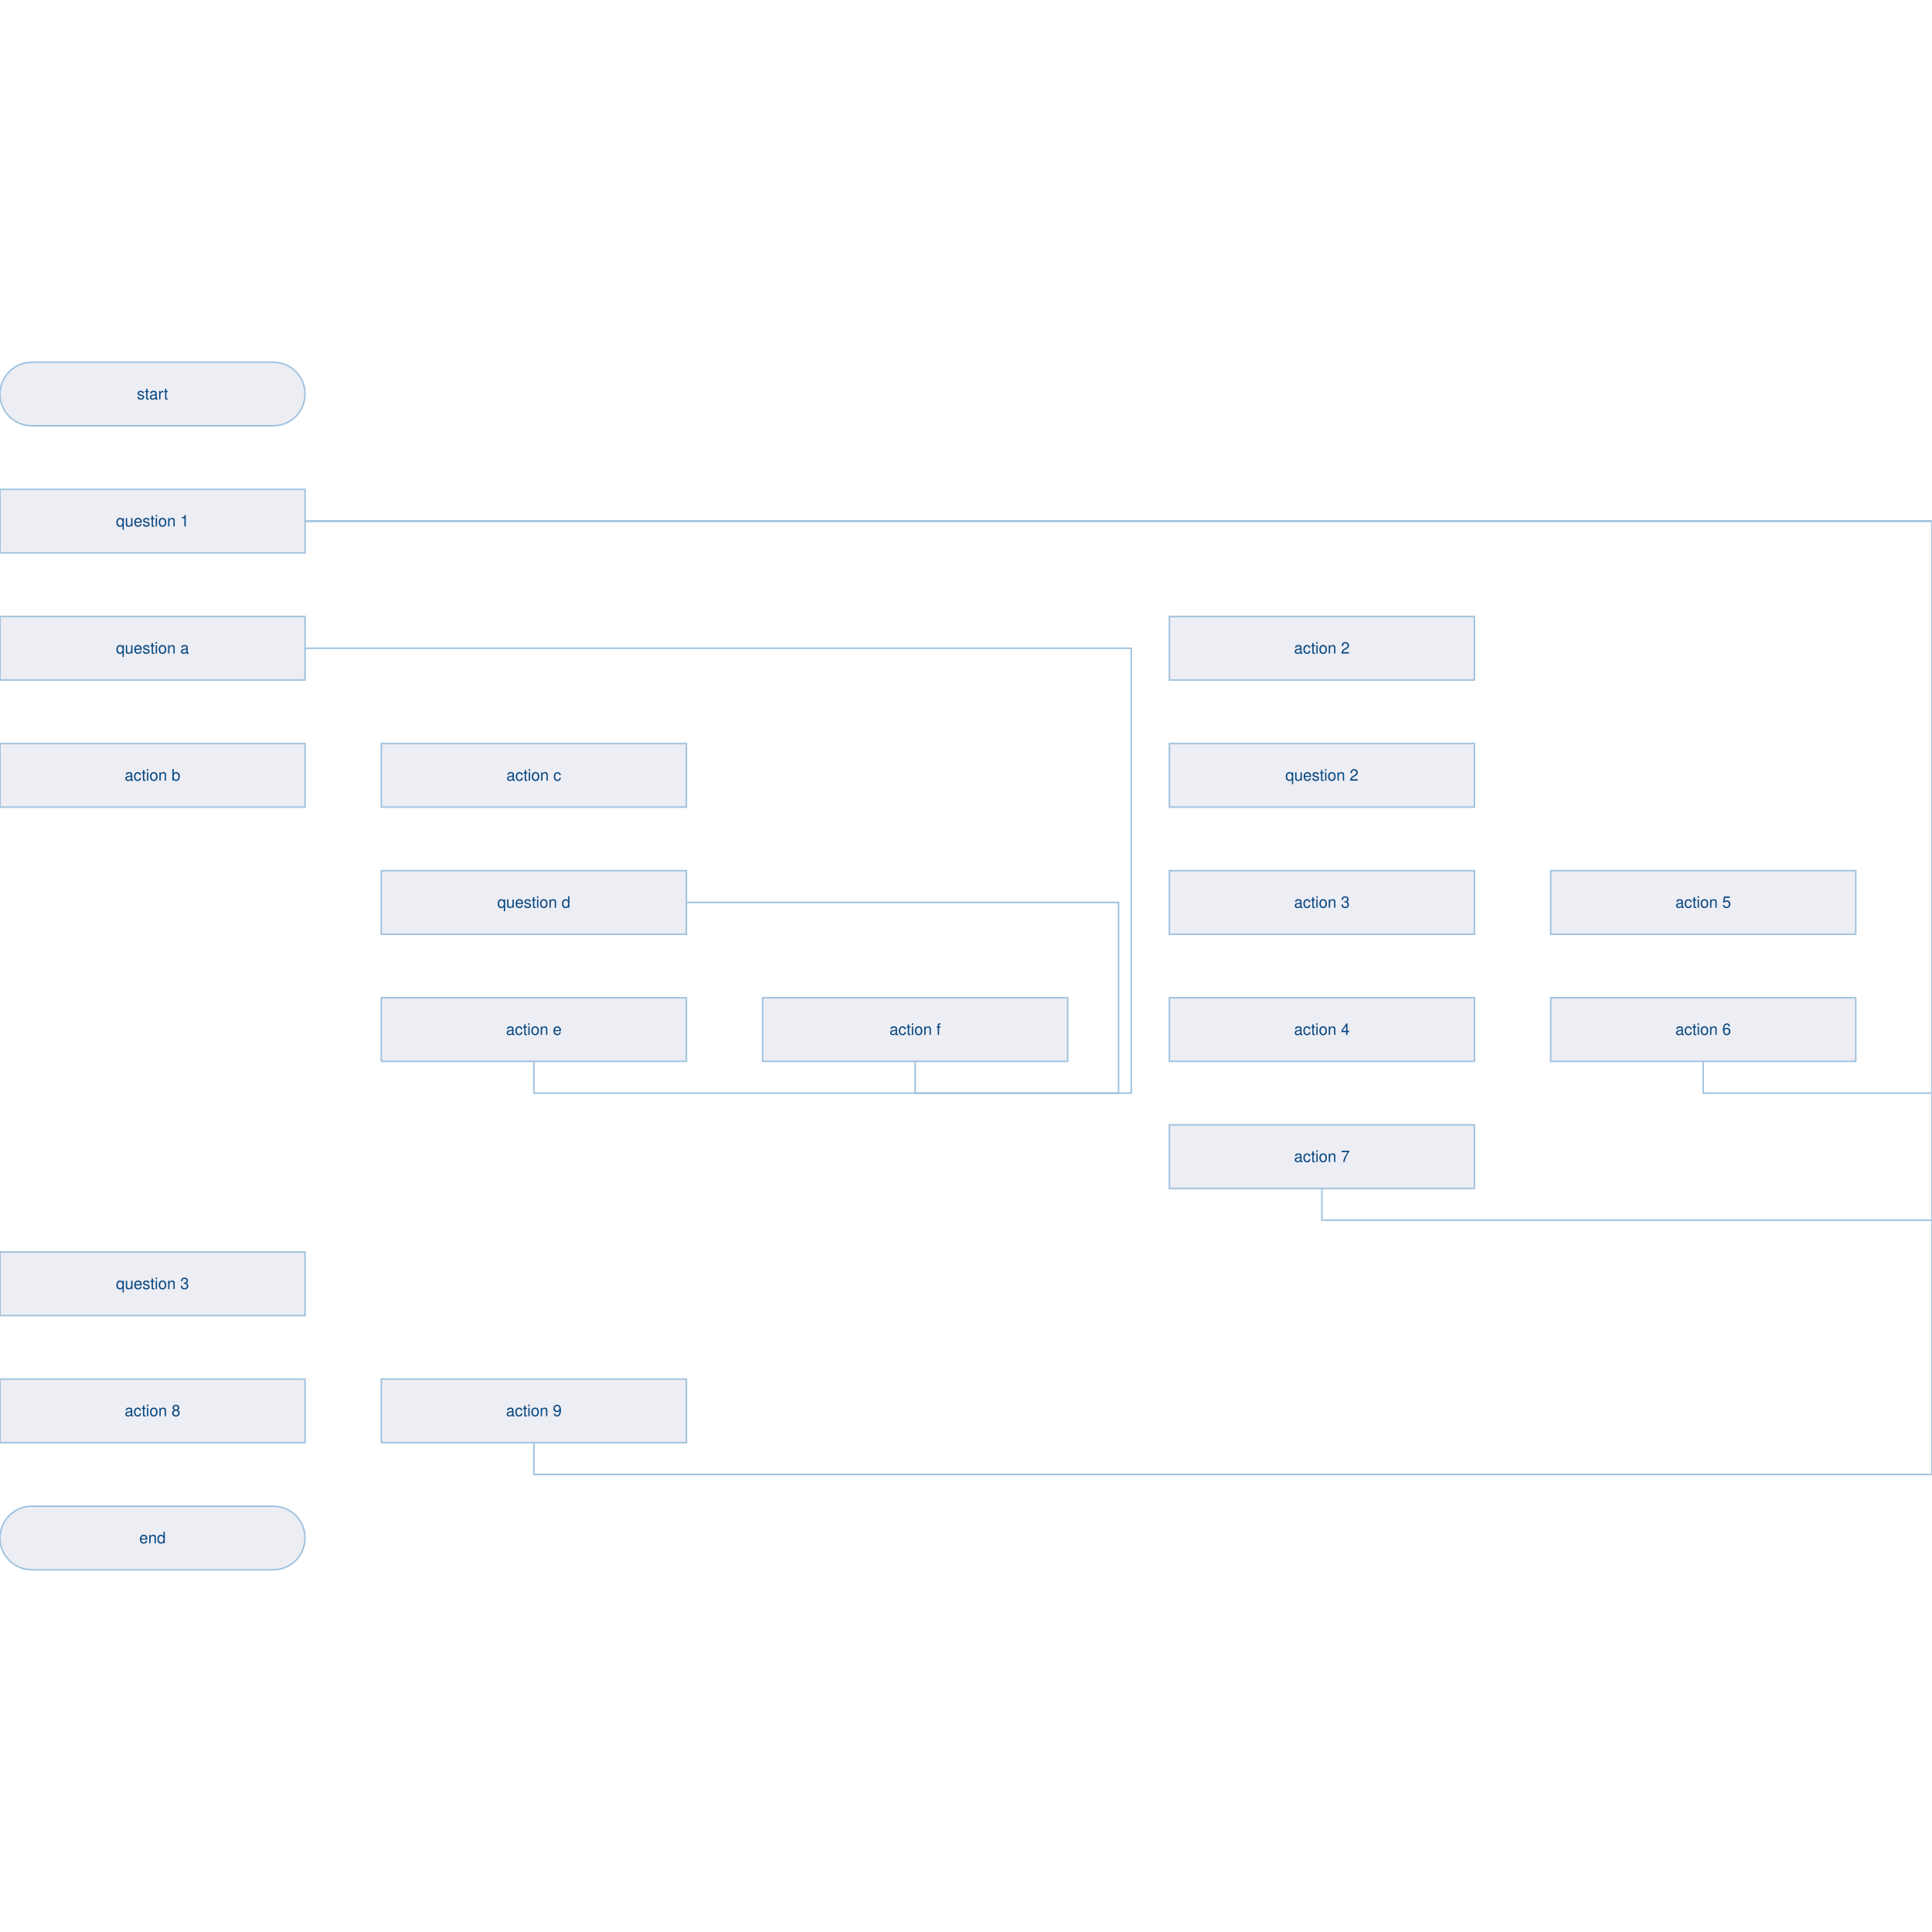
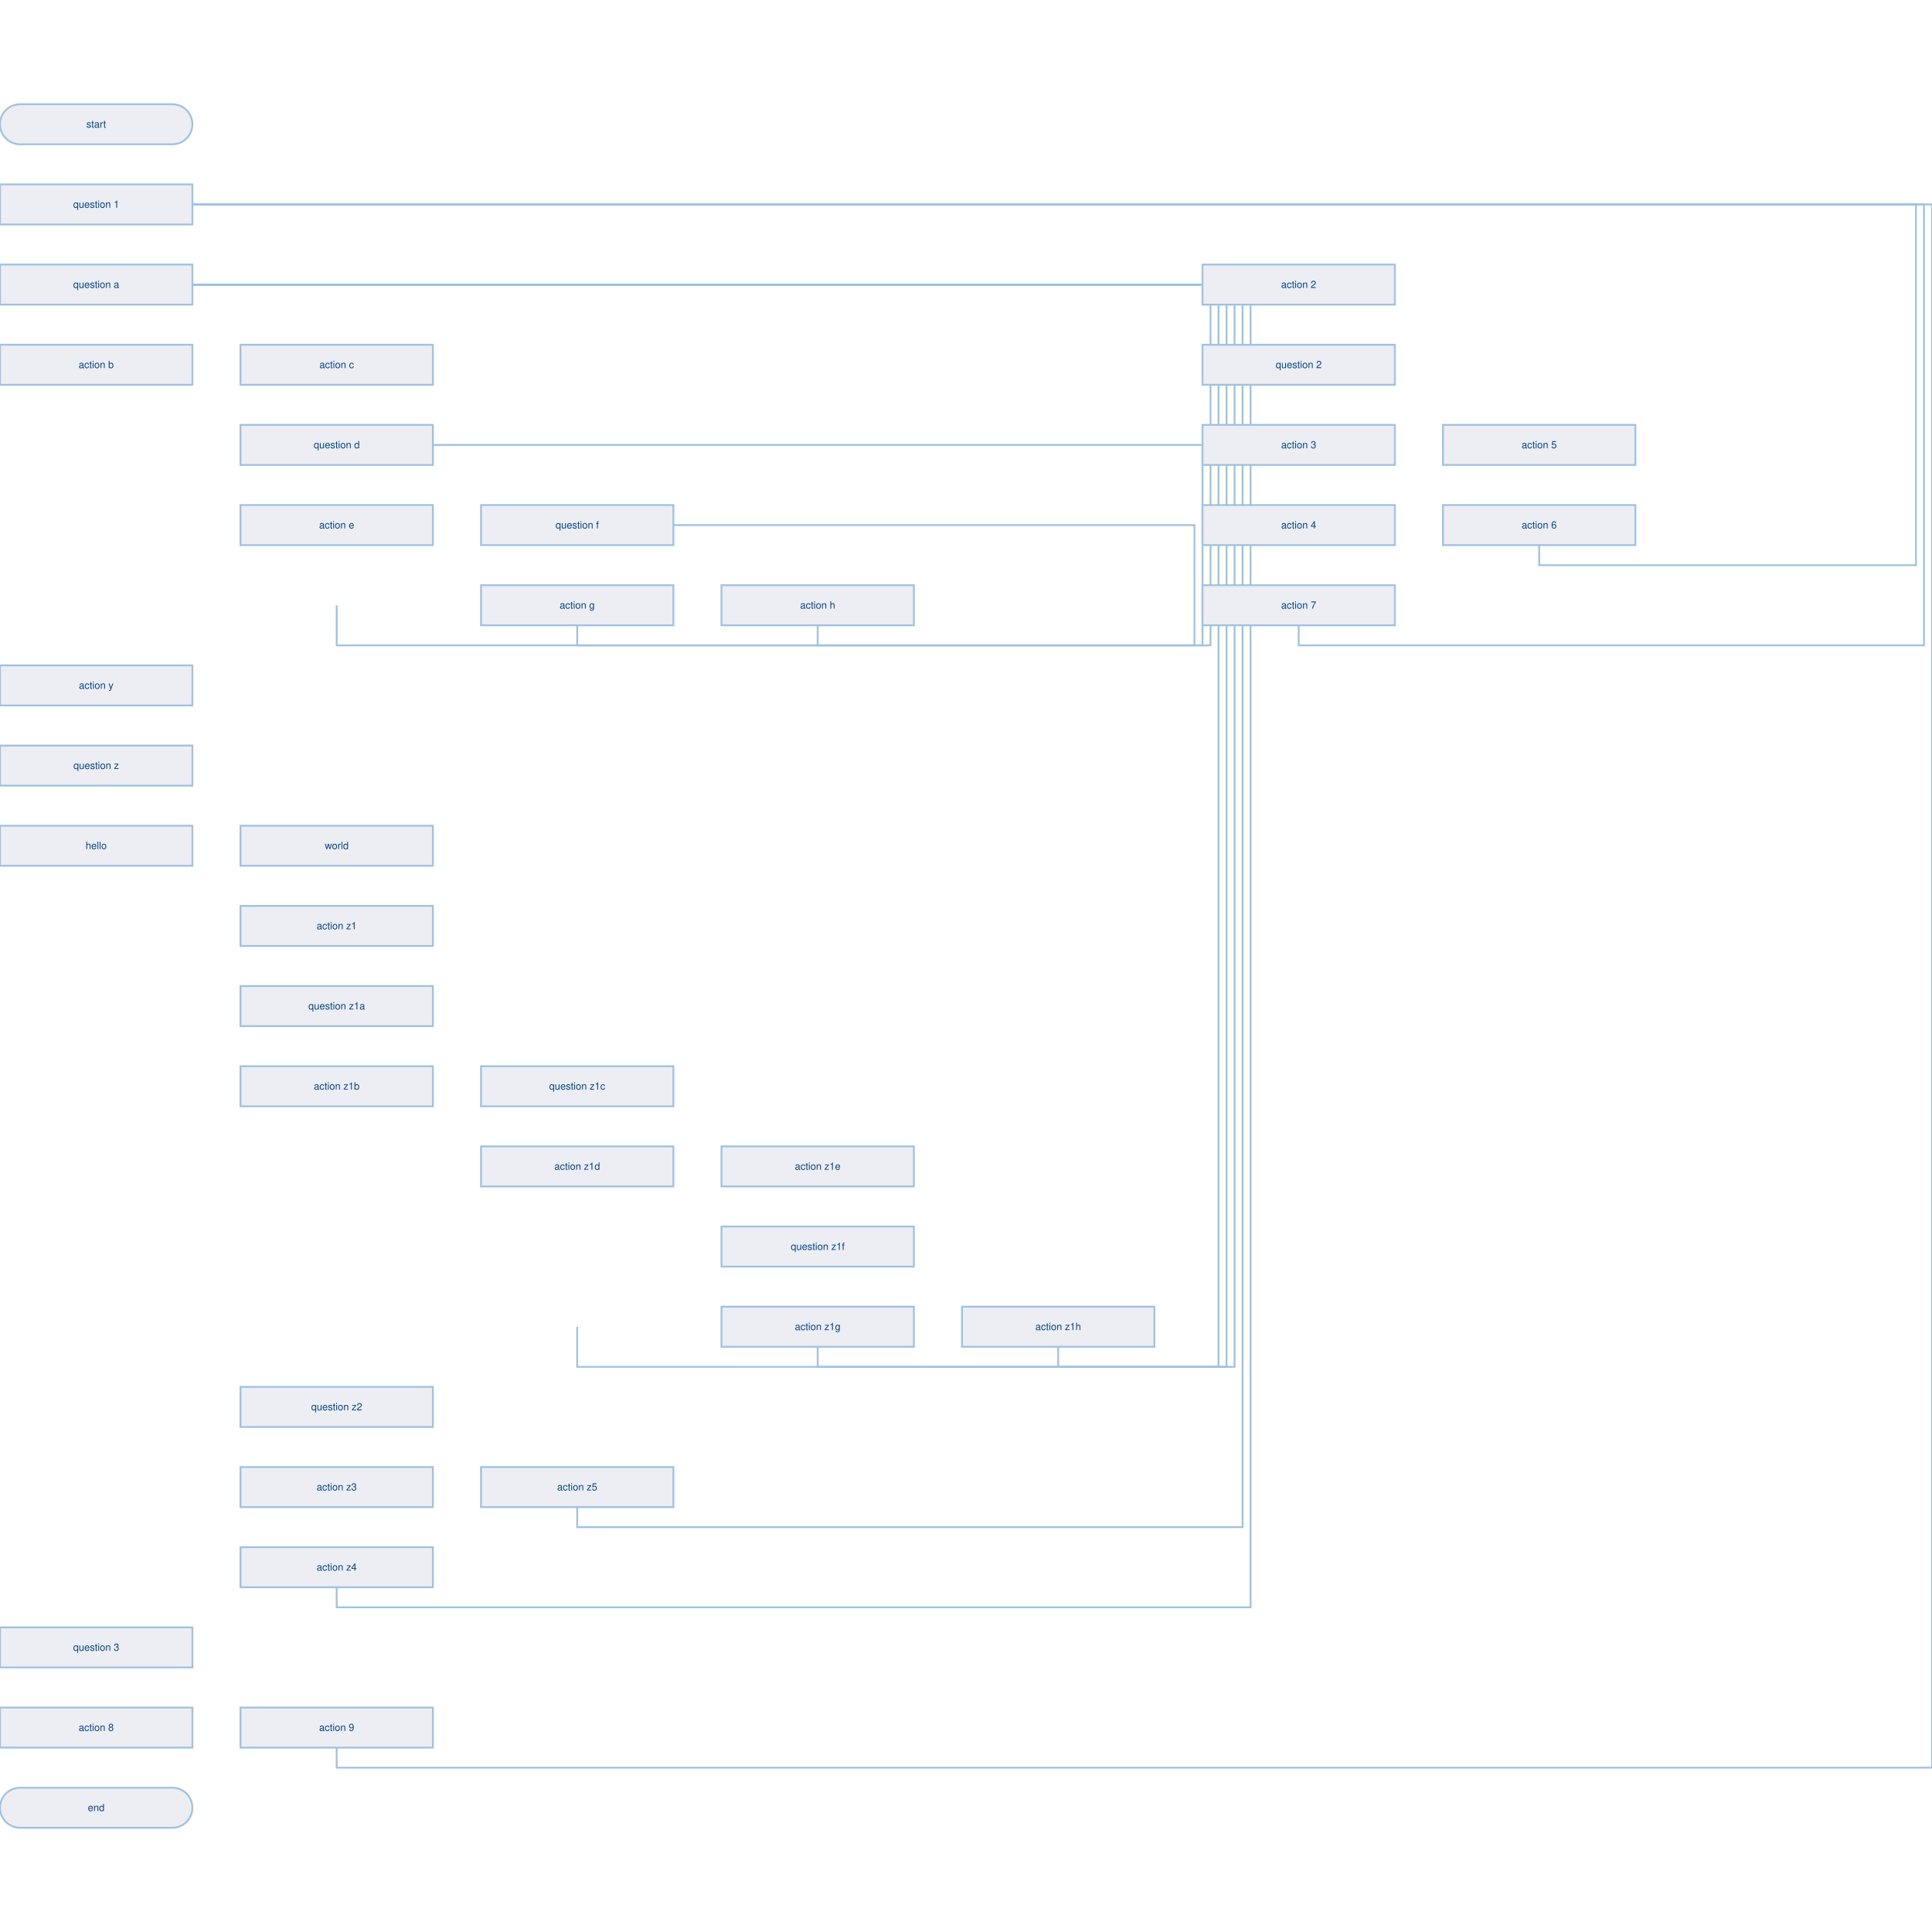
<svg xmlns="http://www.w3.org/2000/svg" font-size="1" viewBox="0.0 0.0 1000.0 1000.0" stroke="rgb(0,0,0)" width="1000" stroke-opacity="1" height="1000" version="1.1">
  <defs />
-   <g stroke-linejoin="miter" fill-opacity="0.0" fill="rgb(0,0,0)" stroke="rgb(160,194,222)" stroke-linecap="butt" stroke-miterlimit="10.0" stroke-opacity="1.0" stroke-width="0.791">
-     <path d="M 684.211,598.684 v 32.895 h 315.789 v -361.842 h -921.053 " />
-   </g>
-   <g stroke-linejoin="miter" fill-opacity="0.0" fill="rgb(0,0,0)" stroke="rgb(160,194,222)" stroke-linecap="butt" stroke-miterlimit="10.0" stroke-opacity="1.0" stroke-width="0.791">
-     <path d="M 276.316,532.895 v 32.895 h 309.211 v -230.263 h -506.579 " />
-   </g>
-   <g stroke-linejoin="miter" fill-opacity="0.0" fill="rgb(0,0,0)" stroke="rgb(160,194,222)" stroke-linecap="butt" stroke-miterlimit="10.0" stroke-opacity="1.0" stroke-width="0.791">
-     <path d="M 473.684,532.895 v 32.895 h 105.263 v -98.684 h -302.632 " />
-   </g>
-   <g stroke-linejoin="miter" fill-opacity="0.0" fill="rgb(0,0,0)" stroke="rgb(160,194,222)" stroke-linecap="butt" stroke-miterlimit="10.0" stroke-opacity="1.0" stroke-width="0.791">
-     <path d="M 881.579,532.895 v 32.895 h 118.421 v -296.053 h -921.053 " />
-   </g>
-   <g stroke-linejoin="miter" fill-opacity="0.0" fill="rgb(0,0,0)" stroke="rgb(160,194,222)" stroke-linecap="butt" stroke-miterlimit="10.0" stroke-opacity="1.0" stroke-width="0.791">
-     <path d="M 276.316,730.263 v 32.895 h 723.684 v -493.421 h -921.053 " />
-   </g>
-   <g stroke-linejoin="miter" fill-opacity="1.0" fill="rgb(237,237,244)" stroke="rgb(160,194,222)" stroke-linecap="butt" stroke-miterlimit="10.0" stroke-opacity="1.0" stroke-width="0.791">
-     <path d="M 157.895,796.053 h 0 c 0,-9.084 -7.364,-16.447 -16.447 -16.447h -125 c -9.084,-0 -16.447,7.364 -16.447 16.447h 0 c -0,9.084 7.364,16.447 16.447 16.447h 125 c 9.084,0 16.447,-7.364 16.447 -16.447Z" />
-   </g>
-   <g stroke-linejoin="miter" fill-opacity="1.0" font-size="8.224px" fill="rgb(6,71,128)" stroke="rgb(0,0,0)" font-weight="300" font-family="helvetica" stroke-linecap="butt" stroke-miterlimit="10.0" stroke-opacity="1.0" stroke-width="3.162">
-     <text transform="matrix(1,0,0,1,78.9474,796.0526)" stroke="none" dominant-baseline="middle" text-anchor="middle">end</text>
-   </g>
-   <g stroke-linejoin="miter" fill-opacity="1.0" fill="rgb(237,237,244)" stroke="rgb(160,194,222)" stroke-linecap="butt" stroke-miterlimit="10.0" stroke-opacity="1.0" stroke-width="0.791">
-     <path d="M 355.263,746.711 l -0,-32.895 h -157.895 l -0,32.895 Z" />
-   </g>
-   <g stroke-linejoin="miter" fill-opacity="1.0" font-size="8.224px" fill="rgb(6,71,128)" stroke="rgb(0,0,0)" font-weight="300" font-family="helvetica" stroke-linecap="butt" stroke-miterlimit="10.0" stroke-opacity="1.0" stroke-width="3.162">
-     <text transform="matrix(1,0,0,1,276.3158,730.2632)" stroke="none" dominant-baseline="middle" text-anchor="middle">action 9</text>
-   </g>
-   <g stroke-linejoin="miter" fill-opacity="1.0" fill="rgb(237,237,244)" stroke="rgb(160,194,222)" stroke-linecap="butt" stroke-miterlimit="10.0" stroke-opacity="1.0" stroke-width="0.791">
-     <path d="M 157.895,746.711 l -0,-32.895 h -157.895 l -0,32.895 Z" />
-   </g>
-   <g stroke-linejoin="miter" fill-opacity="1.0" font-size="8.224px" fill="rgb(6,71,128)" stroke="rgb(0,0,0)" font-weight="300" font-family="helvetica" stroke-linecap="butt" stroke-miterlimit="10.0" stroke-opacity="1.0" stroke-width="3.162">
-     <text transform="matrix(1,0,0,1,78.9474,730.2632)" stroke="none" dominant-baseline="middle" text-anchor="middle">action 8</text>
-   </g>
-   <g stroke-linejoin="miter" fill-opacity="1.0" fill="rgb(237,237,244)" stroke="rgb(160,194,222)" stroke-linecap="butt" stroke-miterlimit="10.0" stroke-opacity="1.0" stroke-width="0.791">
-     <path d="M 157.895,680.921 l -0,-32.895 h -157.895 l -0,32.895 Z" />
-   </g>
-   <g stroke-linejoin="miter" fill-opacity="1.0" font-size="8.224px" fill="rgb(6,71,128)" stroke="rgb(0,0,0)" font-weight="300" font-family="helvetica" stroke-linecap="butt" stroke-miterlimit="10.0" stroke-opacity="1.0" stroke-width="3.162">
-     <text transform="matrix(1,0,0,1,78.9474,664.4737)" stroke="none" dominant-baseline="middle" text-anchor="middle">question 3</text>
-   </g>
-   <g stroke-linejoin="miter" fill-opacity="1.0" fill="rgb(237,237,244)" stroke="rgb(160,194,222)" stroke-linecap="butt" stroke-miterlimit="10.0" stroke-opacity="1.0" stroke-width="0.791">
-     <path d="M 763.158,615.132 l -0,-32.895 h -157.895 l -0,32.895 Z" />
-   </g>
-   <g stroke-linejoin="miter" fill-opacity="1.0" font-size="8.224px" fill="rgb(6,71,128)" stroke="rgb(0,0,0)" font-weight="300" font-family="helvetica" stroke-linecap="butt" stroke-miterlimit="10.0" stroke-opacity="1.0" stroke-width="3.162">
-     <text transform="matrix(1,0,0,1,684.2105,598.6842)" stroke="none" dominant-baseline="middle" text-anchor="middle">action 7</text>
-   </g>
-   <g stroke-linejoin="miter" fill-opacity="1.0" fill="rgb(237,237,244)" stroke="rgb(160,194,222)" stroke-linecap="butt" stroke-miterlimit="10.0" stroke-opacity="1.0" stroke-width="0.791">
-     <path d="M 960.526,549.342 l -0,-32.895 h -157.895 l -0,32.895 Z" />
-   </g>
-   <g stroke-linejoin="miter" fill-opacity="1.0" font-size="8.224px" fill="rgb(6,71,128)" stroke="rgb(0,0,0)" font-weight="300" font-family="helvetica" stroke-linecap="butt" stroke-miterlimit="10.0" stroke-opacity="1.0" stroke-width="3.162">
-     <text transform="matrix(1,0,0,1,881.5789,532.8947)" stroke="none" dominant-baseline="middle" text-anchor="middle">action 6</text>
-   </g>
-   <g stroke-linejoin="miter" fill-opacity="1.0" fill="rgb(237,237,244)" stroke="rgb(160,194,222)" stroke-linecap="butt" stroke-miterlimit="10.0" stroke-opacity="1.0" stroke-width="0.791">
-     <path d="M 960.526,483.553 l -0,-32.895 h -157.895 l -0,32.895 Z" />
-   </g>
-   <g stroke-linejoin="miter" fill-opacity="1.0" font-size="8.224px" fill="rgb(6,71,128)" stroke="rgb(0,0,0)" font-weight="300" font-family="helvetica" stroke-linecap="butt" stroke-miterlimit="10.0" stroke-opacity="1.0" stroke-width="3.162">
-     <text transform="matrix(1,0,0,1,881.5789,467.1053)" stroke="none" dominant-baseline="middle" text-anchor="middle">action 5</text>
-   </g>
-   <g stroke-linejoin="miter" fill-opacity="1.0" fill="rgb(237,237,244)" stroke="rgb(160,194,222)" stroke-linecap="butt" stroke-miterlimit="10.0" stroke-opacity="1.0" stroke-width="0.791">
-     <path d="M 763.158,549.342 l -0,-32.895 h -157.895 l -0,32.895 Z" />
-   </g>
-   <g stroke-linejoin="miter" fill-opacity="1.0" font-size="8.224px" fill="rgb(6,71,128)" stroke="rgb(0,0,0)" font-weight="300" font-family="helvetica" stroke-linecap="butt" stroke-miterlimit="10.0" stroke-opacity="1.0" stroke-width="3.162">
-     <text transform="matrix(1,0,0,1,684.2105,532.8947)" stroke="none" dominant-baseline="middle" text-anchor="middle">action 4</text>
-   </g>
-   <g stroke-linejoin="miter" fill-opacity="1.0" fill="rgb(237,237,244)" stroke="rgb(160,194,222)" stroke-linecap="butt" stroke-miterlimit="10.0" stroke-opacity="1.0" stroke-width="0.791">
-     <path d="M 763.158,483.553 l -0,-32.895 h -157.895 l -0,32.895 Z" />
-   </g>
-   <g stroke-linejoin="miter" fill-opacity="1.0" font-size="8.224px" fill="rgb(6,71,128)" stroke="rgb(0,0,0)" font-weight="300" font-family="helvetica" stroke-linecap="butt" stroke-miterlimit="10.0" stroke-opacity="1.0" stroke-width="3.162">
-     <text transform="matrix(1,0,0,1,684.2105,467.1053)" stroke="none" dominant-baseline="middle" text-anchor="middle">action 3</text>
-   </g>
-   <g stroke-linejoin="miter" fill-opacity="1.0" fill="rgb(237,237,244)" stroke="rgb(160,194,222)" stroke-linecap="butt" stroke-miterlimit="10.0" stroke-opacity="1.0" stroke-width="0.791">
-     <path d="M 763.158,417.763 l -0,-32.895 h -157.895 l -0,32.895 Z" />
-   </g>
-   <g stroke-linejoin="miter" fill-opacity="1.0" font-size="8.224px" fill="rgb(6,71,128)" stroke="rgb(0,0,0)" font-weight="300" font-family="helvetica" stroke-linecap="butt" stroke-miterlimit="10.0" stroke-opacity="1.0" stroke-width="3.162">
-     <text transform="matrix(1,0,0,1,684.2105,401.3158)" stroke="none" dominant-baseline="middle" text-anchor="middle">question 2</text>
-   </g>
-   <g stroke-linejoin="miter" fill-opacity="1.0" fill="rgb(237,237,244)" stroke="rgb(160,194,222)" stroke-linecap="butt" stroke-miterlimit="10.0" stroke-opacity="1.0" stroke-width="0.791">
-     <path d="M 763.158,351.974 l -0,-32.895 h -157.895 l -0,32.895 Z" />
-   </g>
-   <g stroke-linejoin="miter" fill-opacity="1.0" font-size="8.224px" fill="rgb(6,71,128)" stroke="rgb(0,0,0)" font-weight="300" font-family="helvetica" stroke-linecap="butt" stroke-miterlimit="10.0" stroke-opacity="1.0" stroke-width="3.162">
-     <text transform="matrix(1,0,0,1,684.2105,335.5263)" stroke="none" dominant-baseline="middle" text-anchor="middle">action 2</text>
-   </g>
-   <g stroke-linejoin="miter" fill-opacity="1.0" fill="rgb(237,237,244)" stroke="rgb(160,194,222)" stroke-linecap="butt" stroke-miterlimit="10.0" stroke-opacity="1.0" stroke-width="0.791">
-     <path d="M 552.632,549.342 l -0,-32.895 h -157.895 l -0,32.895 Z" />
-   </g>
-   <g stroke-linejoin="miter" fill-opacity="1.0" font-size="8.224px" fill="rgb(6,71,128)" stroke="rgb(0,0,0)" font-weight="300" font-family="helvetica" stroke-linecap="butt" stroke-miterlimit="10.0" stroke-opacity="1.0" stroke-width="3.162">
-     <text transform="matrix(1,0,0,1,473.6842,532.8947)" stroke="none" dominant-baseline="middle" text-anchor="middle">action f</text>
-   </g>
-   <g stroke-linejoin="miter" fill-opacity="1.0" fill="rgb(237,237,244)" stroke="rgb(160,194,222)" stroke-linecap="butt" stroke-miterlimit="10.0" stroke-opacity="1.0" stroke-width="0.791">
-     <path d="M 355.263,549.342 l -0,-32.895 h -157.895 l -0,32.895 Z" />
-   </g>
-   <g stroke-linejoin="miter" fill-opacity="1.0" font-size="8.224px" fill="rgb(6,71,128)" stroke="rgb(0,0,0)" font-weight="300" font-family="helvetica" stroke-linecap="butt" stroke-miterlimit="10.0" stroke-opacity="1.0" stroke-width="3.162">
-     <text transform="matrix(1,0,0,1,276.3158,532.8947)" stroke="none" dominant-baseline="middle" text-anchor="middle">action e</text>
-   </g>
-   <g stroke-linejoin="miter" fill-opacity="1.0" fill="rgb(237,237,244)" stroke="rgb(160,194,222)" stroke-linecap="butt" stroke-miterlimit="10.0" stroke-opacity="1.0" stroke-width="0.791">
-     <path d="M 355.263,483.553 l -0,-32.895 h -157.895 l -0,32.895 Z" />
-   </g>
-   <g stroke-linejoin="miter" fill-opacity="1.0" font-size="8.224px" fill="rgb(6,71,128)" stroke="rgb(0,0,0)" font-weight="300" font-family="helvetica" stroke-linecap="butt" stroke-miterlimit="10.0" stroke-opacity="1.0" stroke-width="3.162">
-     <text transform="matrix(1,0,0,1,276.3158,467.1053)" stroke="none" dominant-baseline="middle" text-anchor="middle">question d</text>
-   </g>
-   <g stroke-linejoin="miter" fill-opacity="1.0" fill="rgb(237,237,244)" stroke="rgb(160,194,222)" stroke-linecap="butt" stroke-miterlimit="10.0" stroke-opacity="1.0" stroke-width="0.791">
-     <path d="M 355.263,417.763 l -0,-32.895 h -157.895 l -0,32.895 Z" />
-   </g>
-   <g stroke-linejoin="miter" fill-opacity="1.0" font-size="8.224px" fill="rgb(6,71,128)" stroke="rgb(0,0,0)" font-weight="300" font-family="helvetica" stroke-linecap="butt" stroke-miterlimit="10.0" stroke-opacity="1.0" stroke-width="3.162">
-     <text transform="matrix(1,0,0,1,276.3158,401.3158)" stroke="none" dominant-baseline="middle" text-anchor="middle">action c</text>
-   </g>
-   <g stroke-linejoin="miter" fill-opacity="1.0" fill="rgb(237,237,244)" stroke="rgb(160,194,222)" stroke-linecap="butt" stroke-miterlimit="10.0" stroke-opacity="1.0" stroke-width="0.791">
-     <path d="M 157.895,417.763 l -0,-32.895 h -157.895 l -0,32.895 Z" />
-   </g>
-   <g stroke-linejoin="miter" fill-opacity="1.0" font-size="8.224px" fill="rgb(6,71,128)" stroke="rgb(0,0,0)" font-weight="300" font-family="helvetica" stroke-linecap="butt" stroke-miterlimit="10.0" stroke-opacity="1.0" stroke-width="3.162">
-     <text transform="matrix(1,0,0,1,78.9474,401.3158)" stroke="none" dominant-baseline="middle" text-anchor="middle">action b</text>
-   </g>
-   <g stroke-linejoin="miter" fill-opacity="1.0" fill="rgb(237,237,244)" stroke="rgb(160,194,222)" stroke-linecap="butt" stroke-miterlimit="10.0" stroke-opacity="1.0" stroke-width="0.791">
-     <path d="M 157.895,351.974 l -0,-32.895 h -157.895 l -0,32.895 Z" />
-   </g>
-   <g stroke-linejoin="miter" fill-opacity="1.0" font-size="8.224px" fill="rgb(6,71,128)" stroke="rgb(0,0,0)" font-weight="300" font-family="helvetica" stroke-linecap="butt" stroke-miterlimit="10.0" stroke-opacity="1.0" stroke-width="3.162">
-     <text transform="matrix(1,0,0,1,78.9474,335.5263)" stroke="none" dominant-baseline="middle" text-anchor="middle">question a</text>
-   </g>
-   <g stroke-linejoin="miter" fill-opacity="1.0" fill="rgb(237,237,244)" stroke="rgb(160,194,222)" stroke-linecap="butt" stroke-miterlimit="10.0" stroke-opacity="1.0" stroke-width="0.791">
-     <path d="M 157.895,286.184 l -0,-32.895 h -157.895 l -0,32.895 Z" />
-   </g>
-   <g stroke-linejoin="miter" fill-opacity="1.0" font-size="8.224px" fill="rgb(6,71,128)" stroke="rgb(0,0,0)" font-weight="300" font-family="helvetica" stroke-linecap="butt" stroke-miterlimit="10.0" stroke-opacity="1.0" stroke-width="3.162">
-     <text transform="matrix(1,0,0,1,78.9474,269.7368)" stroke="none" dominant-baseline="middle" text-anchor="middle">question 1</text>
-   </g>
-   <g stroke-linejoin="miter" fill-opacity="1.0" fill="rgb(237,237,244)" stroke="rgb(160,194,222)" stroke-linecap="butt" stroke-miterlimit="10.0" stroke-opacity="1.0" stroke-width="0.791">
-     <path d="M 157.895,203.947 h 0 c 0,-9.084 -7.364,-16.447 -16.447 -16.447h -125 c -9.084,-0 -16.447,7.364 -16.447 16.447h 0 c -0,9.084 7.364,16.447 16.447 16.447h 125 c 9.084,0 16.447,-7.364 16.447 -16.447Z" />
-   </g>
-   <g stroke-linejoin="miter" fill-opacity="1.0" font-size="8.224px" fill="rgb(6,71,128)" stroke="rgb(0,0,0)" font-weight="300" font-family="helvetica" stroke-linecap="butt" stroke-miterlimit="10.0" stroke-opacity="1.0" stroke-width="3.162">
-     <text transform="matrix(1,0,0,1,78.9474,203.9474)" stroke="none" dominant-baseline="middle" text-anchor="middle">start</text>
+   <g stroke-linejoin="miter" fill-opacity="0.0" fill="rgb(0,0,0)" stroke="rgb(160,194,222)" stroke-linecap="butt" stroke-miterlimit="10.0" stroke-opacity="1.0" stroke-width="0.945">
+     <path d="M 174.274,894.191 v 20.747 h 825.726 v -809.129 h -950.207 " />
+   </g>
+   <g stroke-linejoin="miter" fill-opacity="0.0" fill="rgb(0,0,0)" stroke="rgb(160,194,222)" stroke-linecap="butt" stroke-miterlimit="10.0" stroke-opacity="1.0" stroke-width="0.945">
+     <path d="M 672.199,313.278 v 20.747 h 323.651 v -228.216 h -946.058 " />
+   </g>
+   <g stroke-linejoin="miter" fill-opacity="0.0" fill="rgb(0,0,0)" stroke="rgb(160,194,222)" stroke-linecap="butt" stroke-miterlimit="10.0" stroke-opacity="1.0" stroke-width="0.945">
+     <path d="M 796.681,271.784 v 20.747 h 195.021 v -186.722 h -941.909 " />
+   </g>
+   <g stroke-linejoin="miter" fill-opacity="0.0" fill="rgb(0,0,0)" stroke="rgb(160,194,222)" stroke-linecap="butt" stroke-miterlimit="10.0" stroke-opacity="1.0" stroke-width="0.945">
+     <path d="M 174.274,811.203 v 20.747 h 473.029 v -684.647 h -597.51 " />
+   </g>
+   <g stroke-linejoin="miter" fill-opacity="0.0" fill="rgb(0,0,0)" stroke="rgb(160,194,222)" stroke-linecap="butt" stroke-miterlimit="10.0" stroke-opacity="1.0" stroke-width="0.945">
+     <path d="M 298.755,769.71 v 20.747 h 344.398 v -643.154 h -593.361 " />
+   </g>
+   <g stroke-linejoin="miter" fill-opacity="0.0" fill="rgb(0,0,0)" stroke="rgb(160,194,222)" stroke-linecap="butt" stroke-miterlimit="10.0" stroke-opacity="1.0" stroke-width="0.945">
+     <path d="M 547.718,686.722 v 20.747 h 91.286 v -560.166 h -589.212 " />
+   </g>
+   <g stroke-linejoin="miter" fill-opacity="0.0" fill="rgb(0,0,0)" stroke="rgb(160,194,222)" stroke-linecap="butt" stroke-miterlimit="10.0" stroke-opacity="1.0" stroke-width="0.945">
+     <path d="M 423.236,686.722 v 20.747 h 211.618 v -560.166 h -585.062 " />
+   </g>
+   <g stroke-linejoin="miter" fill-opacity="0.0" fill="rgb(0,0,0)" stroke="rgb(160,194,222)" stroke-linecap="butt" stroke-miterlimit="10.0" stroke-opacity="1.0" stroke-width="0.945">
+     <path d="M 298.755,686.722 v 20.747 h 331.95 v -560.166 h -580.913 " />
+   </g>
+   <g stroke-linejoin="miter" fill-opacity="0.0" fill="rgb(0,0,0)" stroke="rgb(160,194,222)" stroke-linecap="butt" stroke-miterlimit="10.0" stroke-opacity="1.0" stroke-width="0.945">
+     <path d="M 174.274,313.278 v 20.747 h 452.282 v -186.722 h -576.764 " />
+   </g>
+   <g stroke-linejoin="miter" fill-opacity="0.0" fill="rgb(0,0,0)" stroke="rgb(160,194,222)" stroke-linecap="butt" stroke-miterlimit="10.0" stroke-opacity="1.0" stroke-width="0.945">
+     <path d="M 298.755,313.278 v 20.747 h 323.651 v -103.734 h -448.133 " />
+   </g>
+   <g stroke-linejoin="miter" fill-opacity="0.0" fill="rgb(0,0,0)" stroke="rgb(160,194,222)" stroke-linecap="butt" stroke-miterlimit="10.0" stroke-opacity="1.0" stroke-width="0.945">
+     <path d="M 423.236,313.278 v 20.747 h 195.021 v -62.241 h -319.502 " />
+   </g>
+   <g stroke-linejoin="miter" fill-opacity="1.0" fill="rgb(237,237,244)" stroke="rgb(160,194,222)" stroke-linecap="butt" stroke-miterlimit="10.0" stroke-opacity="1.0" stroke-width="0.945">
+     <path d="M 99.585,935.685 h 0 c 0,-5.729 -4.644,-10.373 -10.373 -10.373h -78.838 c -5.729,-0 -10.373,4.644 -10.373 10.373h 0 c -0,5.729 4.644,10.373 10.373 10.373h 78.838 c 5.729,0 10.373,-4.644 10.373 -10.373Z" />
+   </g>
+   <g stroke-linejoin="miter" fill-opacity="1.0" font-size="5.187px" fill="rgb(6,71,128)" stroke="rgb(0,0,0)" font-weight="300" font-family="helvetica" stroke-linecap="butt" stroke-miterlimit="10.0" stroke-opacity="1.0" stroke-width="3.778">
+     <text transform="matrix(1,0,0,1,49.7925,935.6846)" stroke="none" dominant-baseline="middle" text-anchor="middle">end</text>
+   </g>
+   <g stroke-linejoin="miter" fill-opacity="1.0" fill="rgb(237,237,244)" stroke="rgb(160,194,222)" stroke-linecap="butt" stroke-miterlimit="10.0" stroke-opacity="1.0" stroke-width="0.945">
+     <path d="M 224.066,904.564 l -0,-20.747 h -99.585 l -0,20.747 Z" />
+   </g>
+   <g stroke-linejoin="miter" fill-opacity="1.0" font-size="5.187px" fill="rgb(6,71,128)" stroke="rgb(0,0,0)" font-weight="300" font-family="helvetica" stroke-linecap="butt" stroke-miterlimit="10.0" stroke-opacity="1.0" stroke-width="3.778">
+     <text transform="matrix(1,0,0,1,174.2739,894.1909)" stroke="none" dominant-baseline="middle" text-anchor="middle">action 9</text>
+   </g>
+   <g stroke-linejoin="miter" fill-opacity="1.0" fill="rgb(237,237,244)" stroke="rgb(160,194,222)" stroke-linecap="butt" stroke-miterlimit="10.0" stroke-opacity="1.0" stroke-width="0.945">
+     <path d="M 99.585,904.564 l -0,-20.747 h -99.585 l -0,20.747 Z" />
+   </g>
+   <g stroke-linejoin="miter" fill-opacity="1.0" font-size="5.187px" fill="rgb(6,71,128)" stroke="rgb(0,0,0)" font-weight="300" font-family="helvetica" stroke-linecap="butt" stroke-miterlimit="10.0" stroke-opacity="1.0" stroke-width="3.778">
+     <text transform="matrix(1,0,0,1,49.7925,894.1909)" stroke="none" dominant-baseline="middle" text-anchor="middle">action 8</text>
+   </g>
+   <g stroke-linejoin="miter" fill-opacity="1.0" fill="rgb(237,237,244)" stroke="rgb(160,194,222)" stroke-linecap="butt" stroke-miterlimit="10.0" stroke-opacity="1.0" stroke-width="0.945">
+     <path d="M 99.585,863.071 l -0,-20.747 h -99.585 l -0,20.747 Z" />
+   </g>
+   <g stroke-linejoin="miter" fill-opacity="1.0" font-size="5.187px" fill="rgb(6,71,128)" stroke="rgb(0,0,0)" font-weight="300" font-family="helvetica" stroke-linecap="butt" stroke-miterlimit="10.0" stroke-opacity="1.0" stroke-width="3.778">
+     <text transform="matrix(1,0,0,1,49.7925,852.6971)" stroke="none" dominant-baseline="middle" text-anchor="middle">question 3</text>
+   </g>
+   <g stroke-linejoin="miter" fill-opacity="1.0" fill="rgb(237,237,244)" stroke="rgb(160,194,222)" stroke-linecap="butt" stroke-miterlimit="10.0" stroke-opacity="1.0" stroke-width="0.945">
+     <path d="M 721.992,323.651 l -0,-20.747 h -99.585 l -0,20.747 Z" />
+   </g>
+   <g stroke-linejoin="miter" fill-opacity="1.0" font-size="5.187px" fill="rgb(6,71,128)" stroke="rgb(0,0,0)" font-weight="300" font-family="helvetica" stroke-linecap="butt" stroke-miterlimit="10.0" stroke-opacity="1.0" stroke-width="3.778">
+     <text transform="matrix(1,0,0,1,672.1992,313.278)" stroke="none" dominant-baseline="middle" text-anchor="middle">action 7</text>
+   </g>
+   <g stroke-linejoin="miter" fill-opacity="1.0" fill="rgb(237,237,244)" stroke="rgb(160,194,222)" stroke-linecap="butt" stroke-miterlimit="10.0" stroke-opacity="1.0" stroke-width="0.945">
+     <path d="M 846.473,282.158 l -0,-20.747 h -99.585 l -0,20.747 Z" />
+   </g>
+   <g stroke-linejoin="miter" fill-opacity="1.0" font-size="5.187px" fill="rgb(6,71,128)" stroke="rgb(0,0,0)" font-weight="300" font-family="helvetica" stroke-linecap="butt" stroke-miterlimit="10.0" stroke-opacity="1.0" stroke-width="3.778">
+     <text transform="matrix(1,0,0,1,796.6805,271.7842)" stroke="none" dominant-baseline="middle" text-anchor="middle">action 6</text>
+   </g>
+   <g stroke-linejoin="miter" fill-opacity="1.0" fill="rgb(237,237,244)" stroke="rgb(160,194,222)" stroke-linecap="butt" stroke-miterlimit="10.0" stroke-opacity="1.0" stroke-width="0.945">
+     <path d="M 846.473,240.664 l -0,-20.747 h -99.585 l -0,20.747 Z" />
+   </g>
+   <g stroke-linejoin="miter" fill-opacity="1.0" font-size="5.187px" fill="rgb(6,71,128)" stroke="rgb(0,0,0)" font-weight="300" font-family="helvetica" stroke-linecap="butt" stroke-miterlimit="10.0" stroke-opacity="1.0" stroke-width="3.778">
+     <text transform="matrix(1,0,0,1,796.6805,230.2905)" stroke="none" dominant-baseline="middle" text-anchor="middle">action 5</text>
+   </g>
+   <g stroke-linejoin="miter" fill-opacity="1.0" fill="rgb(237,237,244)" stroke="rgb(160,194,222)" stroke-linecap="butt" stroke-miterlimit="10.0" stroke-opacity="1.0" stroke-width="0.945">
+     <path d="M 721.992,282.158 l -0,-20.747 h -99.585 l -0,20.747 Z" />
+   </g>
+   <g stroke-linejoin="miter" fill-opacity="1.0" font-size="5.187px" fill="rgb(6,71,128)" stroke="rgb(0,0,0)" font-weight="300" font-family="helvetica" stroke-linecap="butt" stroke-miterlimit="10.0" stroke-opacity="1.0" stroke-width="3.778">
+     <text transform="matrix(1,0,0,1,672.1992,271.7842)" stroke="none" dominant-baseline="middle" text-anchor="middle">action 4</text>
+   </g>
+   <g stroke-linejoin="miter" fill-opacity="1.0" fill="rgb(237,237,244)" stroke="rgb(160,194,222)" stroke-linecap="butt" stroke-miterlimit="10.0" stroke-opacity="1.0" stroke-width="0.945">
+     <path d="M 721.992,240.664 l -0,-20.747 h -99.585 l -0,20.747 Z" />
+   </g>
+   <g stroke-linejoin="miter" fill-opacity="1.0" font-size="5.187px" fill="rgb(6,71,128)" stroke="rgb(0,0,0)" font-weight="300" font-family="helvetica" stroke-linecap="butt" stroke-miterlimit="10.0" stroke-opacity="1.0" stroke-width="3.778">
+     <text transform="matrix(1,0,0,1,672.1992,230.2905)" stroke="none" dominant-baseline="middle" text-anchor="middle">action 3</text>
+   </g>
+   <g stroke-linejoin="miter" fill-opacity="1.0" fill="rgb(237,237,244)" stroke="rgb(160,194,222)" stroke-linecap="butt" stroke-miterlimit="10.0" stroke-opacity="1.0" stroke-width="0.945">
+     <path d="M 721.992,199.17 l -0,-20.747 h -99.585 l -0,20.747 Z" />
+   </g>
+   <g stroke-linejoin="miter" fill-opacity="1.0" font-size="5.187px" fill="rgb(6,71,128)" stroke="rgb(0,0,0)" font-weight="300" font-family="helvetica" stroke-linecap="butt" stroke-miterlimit="10.0" stroke-opacity="1.0" stroke-width="3.778">
+     <text transform="matrix(1,0,0,1,672.1992,188.7967)" stroke="none" dominant-baseline="middle" text-anchor="middle">question 2</text>
+   </g>
+   <g stroke-linejoin="miter" fill-opacity="1.0" fill="rgb(237,237,244)" stroke="rgb(160,194,222)" stroke-linecap="butt" stroke-miterlimit="10.0" stroke-opacity="1.0" stroke-width="0.945">
+     <path d="M 721.992,157.676 l -0,-20.747 h -99.585 l -0,20.747 Z" />
+   </g>
+   <g stroke-linejoin="miter" fill-opacity="1.0" font-size="5.187px" fill="rgb(6,71,128)" stroke="rgb(0,0,0)" font-weight="300" font-family="helvetica" stroke-linecap="butt" stroke-miterlimit="10.0" stroke-opacity="1.0" stroke-width="3.778">
+     <text transform="matrix(1,0,0,1,672.1992,147.3029)" stroke="none" dominant-baseline="middle" text-anchor="middle">action 2</text>
+   </g>
+   <g stroke-linejoin="miter" fill-opacity="1.0" fill="rgb(237,237,244)" stroke="rgb(160,194,222)" stroke-linecap="butt" stroke-miterlimit="10.0" stroke-opacity="1.0" stroke-width="0.945">
+     <path d="M 348.548,780.083 l -0,-20.747 h -99.585 l -0,20.747 Z" />
+   </g>
+   <g stroke-linejoin="miter" fill-opacity="1.0" font-size="5.187px" fill="rgb(6,71,128)" stroke="rgb(0,0,0)" font-weight="300" font-family="helvetica" stroke-linecap="butt" stroke-miterlimit="10.0" stroke-opacity="1.0" stroke-width="3.778">
+     <text transform="matrix(1,0,0,1,298.7552,769.7095)" stroke="none" dominant-baseline="middle" text-anchor="middle">action z5</text>
+   </g>
+   <g stroke-linejoin="miter" fill-opacity="1.0" fill="rgb(237,237,244)" stroke="rgb(160,194,222)" stroke-linecap="butt" stroke-miterlimit="10.0" stroke-opacity="1.0" stroke-width="0.945">
+     <path d="M 224.066,821.577 l -0,-20.747 h -99.585 l -0,20.747 Z" />
+   </g>
+   <g stroke-linejoin="miter" fill-opacity="1.0" font-size="5.187px" fill="rgb(6,71,128)" stroke="rgb(0,0,0)" font-weight="300" font-family="helvetica" stroke-linecap="butt" stroke-miterlimit="10.0" stroke-opacity="1.0" stroke-width="3.778">
+     <text transform="matrix(1,0,0,1,174.2739,811.2033)" stroke="none" dominant-baseline="middle" text-anchor="middle">action z4</text>
+   </g>
+   <g stroke-linejoin="miter" fill-opacity="1.0" fill="rgb(237,237,244)" stroke="rgb(160,194,222)" stroke-linecap="butt" stroke-miterlimit="10.0" stroke-opacity="1.0" stroke-width="0.945">
+     <path d="M 224.066,780.083 l -0,-20.747 h -99.585 l -0,20.747 Z" />
+   </g>
+   <g stroke-linejoin="miter" fill-opacity="1.0" font-size="5.187px" fill="rgb(6,71,128)" stroke="rgb(0,0,0)" font-weight="300" font-family="helvetica" stroke-linecap="butt" stroke-miterlimit="10.0" stroke-opacity="1.0" stroke-width="3.778">
+     <text transform="matrix(1,0,0,1,174.2739,769.7095)" stroke="none" dominant-baseline="middle" text-anchor="middle">action z3</text>
+   </g>
+   <g stroke-linejoin="miter" fill-opacity="1.0" fill="rgb(237,237,244)" stroke="rgb(160,194,222)" stroke-linecap="butt" stroke-miterlimit="10.0" stroke-opacity="1.0" stroke-width="0.945">
+     <path d="M 224.066,738.589 l -0,-20.747 h -99.585 l -0,20.747 Z" />
+   </g>
+   <g stroke-linejoin="miter" fill-opacity="1.0" font-size="5.187px" fill="rgb(6,71,128)" stroke="rgb(0,0,0)" font-weight="300" font-family="helvetica" stroke-linecap="butt" stroke-miterlimit="10.0" stroke-opacity="1.0" stroke-width="3.778">
+     <text transform="matrix(1,0,0,1,174.2739,728.2158)" stroke="none" dominant-baseline="middle" text-anchor="middle">question z2</text>
+   </g>
+   <g stroke-linejoin="miter" fill-opacity="1.0" fill="rgb(237,237,244)" stroke="rgb(160,194,222)" stroke-linecap="butt" stroke-miterlimit="10.0" stroke-opacity="1.0" stroke-width="0.945">
+     <path d="M 597.51,697.095 l -0,-20.747 h -99.585 l -0,20.747 Z" />
+   </g>
+   <g stroke-linejoin="miter" fill-opacity="1.0" font-size="5.187px" fill="rgb(6,71,128)" stroke="rgb(0,0,0)" font-weight="300" font-family="helvetica" stroke-linecap="butt" stroke-miterlimit="10.0" stroke-opacity="1.0" stroke-width="3.778">
+     <text transform="matrix(1,0,0,1,547.7178,686.722)" stroke="none" dominant-baseline="middle" text-anchor="middle">action z1h</text>
+   </g>
+   <g stroke-linejoin="miter" fill-opacity="1.0" fill="rgb(237,237,244)" stroke="rgb(160,194,222)" stroke-linecap="butt" stroke-miterlimit="10.0" stroke-opacity="1.0" stroke-width="0.945">
+     <path d="M 473.029,697.095 l -0,-20.747 h -99.585 l -0,20.747 Z" />
+   </g>
+   <g stroke-linejoin="miter" fill-opacity="1.0" font-size="5.187px" fill="rgb(6,71,128)" stroke="rgb(0,0,0)" font-weight="300" font-family="helvetica" stroke-linecap="butt" stroke-miterlimit="10.0" stroke-opacity="1.0" stroke-width="3.778">
+     <text transform="matrix(1,0,0,1,423.2365,686.722)" stroke="none" dominant-baseline="middle" text-anchor="middle">action z1g</text>
+   </g>
+   <g stroke-linejoin="miter" fill-opacity="1.0" fill="rgb(237,237,244)" stroke="rgb(160,194,222)" stroke-linecap="butt" stroke-miterlimit="10.0" stroke-opacity="1.0" stroke-width="0.945">
+     <path d="M 473.029,655.602 l -0,-20.747 h -99.585 l -0,20.747 Z" />
+   </g>
+   <g stroke-linejoin="miter" fill-opacity="1.0" font-size="5.187px" fill="rgb(6,71,128)" stroke="rgb(0,0,0)" font-weight="300" font-family="helvetica" stroke-linecap="butt" stroke-miterlimit="10.0" stroke-opacity="1.0" stroke-width="3.778">
+     <text transform="matrix(1,0,0,1,423.2365,645.2282)" stroke="none" dominant-baseline="middle" text-anchor="middle">question z1f</text>
+   </g>
+   <g stroke-linejoin="miter" fill-opacity="1.0" fill="rgb(237,237,244)" stroke="rgb(160,194,222)" stroke-linecap="butt" stroke-miterlimit="10.0" stroke-opacity="1.0" stroke-width="0.945">
+     <path d="M 473.029,614.108 l -0,-20.747 h -99.585 l -0,20.747 Z" />
+   </g>
+   <g stroke-linejoin="miter" fill-opacity="1.0" font-size="5.187px" fill="rgb(6,71,128)" stroke="rgb(0,0,0)" font-weight="300" font-family="helvetica" stroke-linecap="butt" stroke-miterlimit="10.0" stroke-opacity="1.0" stroke-width="3.778">
+     <text transform="matrix(1,0,0,1,423.2365,603.7344)" stroke="none" dominant-baseline="middle" text-anchor="middle">action z1e</text>
+   </g>
+   <g stroke-linejoin="miter" fill-opacity="1.0" fill="rgb(237,237,244)" stroke="rgb(160,194,222)" stroke-linecap="butt" stroke-miterlimit="10.0" stroke-opacity="1.0" stroke-width="0.945">
+     <path d="M 348.548,614.108 l -0,-20.747 h -99.585 l -0,20.747 Z" />
+   </g>
+   <g stroke-linejoin="miter" fill-opacity="1.0" font-size="5.187px" fill="rgb(6,71,128)" stroke="rgb(0,0,0)" font-weight="300" font-family="helvetica" stroke-linecap="butt" stroke-miterlimit="10.0" stroke-opacity="1.0" stroke-width="3.778">
+     <text transform="matrix(1,0,0,1,298.7552,603.7344)" stroke="none" dominant-baseline="middle" text-anchor="middle">action z1d</text>
+   </g>
+   <g stroke-linejoin="miter" fill-opacity="1.0" fill="rgb(237,237,244)" stroke="rgb(160,194,222)" stroke-linecap="butt" stroke-miterlimit="10.0" stroke-opacity="1.0" stroke-width="0.945">
+     <path d="M 348.548,572.614 l -0,-20.747 h -99.585 l -0,20.747 Z" />
+   </g>
+   <g stroke-linejoin="miter" fill-opacity="1.0" font-size="5.187px" fill="rgb(6,71,128)" stroke="rgb(0,0,0)" font-weight="300" font-family="helvetica" stroke-linecap="butt" stroke-miterlimit="10.0" stroke-opacity="1.0" stroke-width="3.778">
+     <text transform="matrix(1,0,0,1,298.7552,562.2407)" stroke="none" dominant-baseline="middle" text-anchor="middle">question z1c</text>
+   </g>
+   <g stroke-linejoin="miter" fill-opacity="1.0" fill="rgb(237,237,244)" stroke="rgb(160,194,222)" stroke-linecap="butt" stroke-miterlimit="10.0" stroke-opacity="1.0" stroke-width="0.945">
+     <path d="M 224.066,572.614 l -0,-20.747 h -99.585 l -0,20.747 Z" />
+   </g>
+   <g stroke-linejoin="miter" fill-opacity="1.0" font-size="5.187px" fill="rgb(6,71,128)" stroke="rgb(0,0,0)" font-weight="300" font-family="helvetica" stroke-linecap="butt" stroke-miterlimit="10.0" stroke-opacity="1.0" stroke-width="3.778">
+     <text transform="matrix(1,0,0,1,174.2739,562.2407)" stroke="none" dominant-baseline="middle" text-anchor="middle">action z1b</text>
+   </g>
+   <g stroke-linejoin="miter" fill-opacity="1.0" fill="rgb(237,237,244)" stroke="rgb(160,194,222)" stroke-linecap="butt" stroke-miterlimit="10.0" stroke-opacity="1.0" stroke-width="0.945">
+     <path d="M 224.066,531.12 l -0,-20.747 h -99.585 l -0,20.747 Z" />
+   </g>
+   <g stroke-linejoin="miter" fill-opacity="1.0" font-size="5.187px" fill="rgb(6,71,128)" stroke="rgb(0,0,0)" font-weight="300" font-family="helvetica" stroke-linecap="butt" stroke-miterlimit="10.0" stroke-opacity="1.0" stroke-width="3.778">
+     <text transform="matrix(1,0,0,1,174.2739,520.7469)" stroke="none" dominant-baseline="middle" text-anchor="middle">question z1a</text>
+   </g>
+   <g stroke-linejoin="miter" fill-opacity="1.0" fill="rgb(237,237,244)" stroke="rgb(160,194,222)" stroke-linecap="butt" stroke-miterlimit="10.0" stroke-opacity="1.0" stroke-width="0.945">
+     <path d="M 224.066,489.627 l -0,-20.747 h -99.585 l -0,20.747 Z" />
+   </g>
+   <g stroke-linejoin="miter" fill-opacity="1.0" font-size="5.187px" fill="rgb(6,71,128)" stroke="rgb(0,0,0)" font-weight="300" font-family="helvetica" stroke-linecap="butt" stroke-miterlimit="10.0" stroke-opacity="1.0" stroke-width="3.778">
+     <text transform="matrix(1,0,0,1,174.2739,479.2531)" stroke="none" dominant-baseline="middle" text-anchor="middle">action z1</text>
+   </g>
+   <g stroke-linejoin="miter" fill-opacity="1.0" fill="rgb(237,237,244)" stroke="rgb(160,194,222)" stroke-linecap="butt" stroke-miterlimit="10.0" stroke-opacity="1.0" stroke-width="0.945">
+     <path d="M 224.066,448.133 l -0,-20.747 h -99.585 l -0,20.747 Z" />
+   </g>
+   <g stroke-linejoin="miter" fill-opacity="1.0" font-size="5.187px" fill="rgb(6,71,128)" stroke="rgb(0,0,0)" font-weight="300" font-family="helvetica" stroke-linecap="butt" stroke-miterlimit="10.0" stroke-opacity="1.0" stroke-width="3.778">
+     <text transform="matrix(1,0,0,1,174.2739,437.7593)" stroke="none" dominant-baseline="middle" text-anchor="middle">world</text>
+   </g>
+   <g stroke-linejoin="miter" fill-opacity="1.0" fill="rgb(237,237,244)" stroke="rgb(160,194,222)" stroke-linecap="butt" stroke-miterlimit="10.0" stroke-opacity="1.0" stroke-width="0.945">
+     <path d="M 99.585,448.133 l -0,-20.747 h -99.585 l -0,20.747 Z" />
+   </g>
+   <g stroke-linejoin="miter" fill-opacity="1.0" font-size="5.187px" fill="rgb(6,71,128)" stroke="rgb(0,0,0)" font-weight="300" font-family="helvetica" stroke-linecap="butt" stroke-miterlimit="10.0" stroke-opacity="1.0" stroke-width="3.778">
+     <text transform="matrix(1,0,0,1,49.7925,437.7593)" stroke="none" dominant-baseline="middle" text-anchor="middle">hello</text>
+   </g>
+   <g stroke-linejoin="miter" fill-opacity="1.0" fill="rgb(237,237,244)" stroke="rgb(160,194,222)" stroke-linecap="butt" stroke-miterlimit="10.0" stroke-opacity="1.0" stroke-width="0.945">
+     <path d="M 99.585,406.639 l -0,-20.747 h -99.585 l -0,20.747 Z" />
+   </g>
+   <g stroke-linejoin="miter" fill-opacity="1.0" font-size="5.187px" fill="rgb(6,71,128)" stroke="rgb(0,0,0)" font-weight="300" font-family="helvetica" stroke-linecap="butt" stroke-miterlimit="10.0" stroke-opacity="1.0" stroke-width="3.778">
+     <text transform="matrix(1,0,0,1,49.7925,396.2656)" stroke="none" dominant-baseline="middle" text-anchor="middle">question z</text>
+   </g>
+   <g stroke-linejoin="miter" fill-opacity="1.0" fill="rgb(237,237,244)" stroke="rgb(160,194,222)" stroke-linecap="butt" stroke-miterlimit="10.0" stroke-opacity="1.0" stroke-width="0.945">
+     <path d="M 99.585,365.145 l -0,-20.747 h -99.585 l -0,20.747 Z" />
+   </g>
+   <g stroke-linejoin="miter" fill-opacity="1.0" font-size="5.187px" fill="rgb(6,71,128)" stroke="rgb(0,0,0)" font-weight="300" font-family="helvetica" stroke-linecap="butt" stroke-miterlimit="10.0" stroke-opacity="1.0" stroke-width="3.778">
+     <text transform="matrix(1,0,0,1,49.7925,354.7718)" stroke="none" dominant-baseline="middle" text-anchor="middle">action y</text>
+   </g>
+   <g stroke-linejoin="miter" fill-opacity="1.0" fill="rgb(237,237,244)" stroke="rgb(160,194,222)" stroke-linecap="butt" stroke-miterlimit="10.0" stroke-opacity="1.0" stroke-width="0.945">
+     <path d="M 473.029,323.651 l -0,-20.747 h -99.585 l -0,20.747 Z" />
+   </g>
+   <g stroke-linejoin="miter" fill-opacity="1.0" font-size="5.187px" fill="rgb(6,71,128)" stroke="rgb(0,0,0)" font-weight="300" font-family="helvetica" stroke-linecap="butt" stroke-miterlimit="10.0" stroke-opacity="1.0" stroke-width="3.778">
+     <text transform="matrix(1,0,0,1,423.2365,313.278)" stroke="none" dominant-baseline="middle" text-anchor="middle">action h</text>
+   </g>
+   <g stroke-linejoin="miter" fill-opacity="1.0" fill="rgb(237,237,244)" stroke="rgb(160,194,222)" stroke-linecap="butt" stroke-miterlimit="10.0" stroke-opacity="1.0" stroke-width="0.945">
+     <path d="M 348.548,323.651 l -0,-20.747 h -99.585 l -0,20.747 Z" />
+   </g>
+   <g stroke-linejoin="miter" fill-opacity="1.0" font-size="5.187px" fill="rgb(6,71,128)" stroke="rgb(0,0,0)" font-weight="300" font-family="helvetica" stroke-linecap="butt" stroke-miterlimit="10.0" stroke-opacity="1.0" stroke-width="3.778">
+     <text transform="matrix(1,0,0,1,298.7552,313.278)" stroke="none" dominant-baseline="middle" text-anchor="middle">action g</text>
+   </g>
+   <g stroke-linejoin="miter" fill-opacity="1.0" fill="rgb(237,237,244)" stroke="rgb(160,194,222)" stroke-linecap="butt" stroke-miterlimit="10.0" stroke-opacity="1.0" stroke-width="0.945">
+     <path d="M 348.548,282.158 l -0,-20.747 h -99.585 l -0,20.747 Z" />
+   </g>
+   <g stroke-linejoin="miter" fill-opacity="1.0" font-size="5.187px" fill="rgb(6,71,128)" stroke="rgb(0,0,0)" font-weight="300" font-family="helvetica" stroke-linecap="butt" stroke-miterlimit="10.0" stroke-opacity="1.0" stroke-width="3.778">
+     <text transform="matrix(1,0,0,1,298.7552,271.7842)" stroke="none" dominant-baseline="middle" text-anchor="middle">question f</text>
+   </g>
+   <g stroke-linejoin="miter" fill-opacity="1.0" fill="rgb(237,237,244)" stroke="rgb(160,194,222)" stroke-linecap="butt" stroke-miterlimit="10.0" stroke-opacity="1.0" stroke-width="0.945">
+     <path d="M 224.066,282.158 l -0,-20.747 h -99.585 l -0,20.747 Z" />
+   </g>
+   <g stroke-linejoin="miter" fill-opacity="1.0" font-size="5.187px" fill="rgb(6,71,128)" stroke="rgb(0,0,0)" font-weight="300" font-family="helvetica" stroke-linecap="butt" stroke-miterlimit="10.0" stroke-opacity="1.0" stroke-width="3.778">
+     <text transform="matrix(1,0,0,1,174.2739,271.7842)" stroke="none" dominant-baseline="middle" text-anchor="middle">action e</text>
+   </g>
+   <g stroke-linejoin="miter" fill-opacity="1.0" fill="rgb(237,237,244)" stroke="rgb(160,194,222)" stroke-linecap="butt" stroke-miterlimit="10.0" stroke-opacity="1.0" stroke-width="0.945">
+     <path d="M 224.066,240.664 l -0,-20.747 h -99.585 l -0,20.747 Z" />
+   </g>
+   <g stroke-linejoin="miter" fill-opacity="1.0" font-size="5.187px" fill="rgb(6,71,128)" stroke="rgb(0,0,0)" font-weight="300" font-family="helvetica" stroke-linecap="butt" stroke-miterlimit="10.0" stroke-opacity="1.0" stroke-width="3.778">
+     <text transform="matrix(1,0,0,1,174.2739,230.2905)" stroke="none" dominant-baseline="middle" text-anchor="middle">question d</text>
+   </g>
+   <g stroke-linejoin="miter" fill-opacity="1.0" fill="rgb(237,237,244)" stroke="rgb(160,194,222)" stroke-linecap="butt" stroke-miterlimit="10.0" stroke-opacity="1.0" stroke-width="0.945">
+     <path d="M 224.066,199.17 l -0,-20.747 h -99.585 l -0,20.747 Z" />
+   </g>
+   <g stroke-linejoin="miter" fill-opacity="1.0" font-size="5.187px" fill="rgb(6,71,128)" stroke="rgb(0,0,0)" font-weight="300" font-family="helvetica" stroke-linecap="butt" stroke-miterlimit="10.0" stroke-opacity="1.0" stroke-width="3.778">
+     <text transform="matrix(1,0,0,1,174.2739,188.7967)" stroke="none" dominant-baseline="middle" text-anchor="middle">action c</text>
+   </g>
+   <g stroke-linejoin="miter" fill-opacity="1.0" fill="rgb(237,237,244)" stroke="rgb(160,194,222)" stroke-linecap="butt" stroke-miterlimit="10.0" stroke-opacity="1.0" stroke-width="0.945">
+     <path d="M 99.585,199.17 l -0,-20.747 h -99.585 l -0,20.747 Z" />
+   </g>
+   <g stroke-linejoin="miter" fill-opacity="1.0" font-size="5.187px" fill="rgb(6,71,128)" stroke="rgb(0,0,0)" font-weight="300" font-family="helvetica" stroke-linecap="butt" stroke-miterlimit="10.0" stroke-opacity="1.0" stroke-width="3.778">
+     <text transform="matrix(1,0,0,1,49.7925,188.7967)" stroke="none" dominant-baseline="middle" text-anchor="middle">action b</text>
+   </g>
+   <g stroke-linejoin="miter" fill-opacity="1.0" fill="rgb(237,237,244)" stroke="rgb(160,194,222)" stroke-linecap="butt" stroke-miterlimit="10.0" stroke-opacity="1.0" stroke-width="0.945">
+     <path d="M 99.585,157.676 l -0,-20.747 h -99.585 l -0,20.747 Z" />
+   </g>
+   <g stroke-linejoin="miter" fill-opacity="1.0" font-size="5.187px" fill="rgb(6,71,128)" stroke="rgb(0,0,0)" font-weight="300" font-family="helvetica" stroke-linecap="butt" stroke-miterlimit="10.0" stroke-opacity="1.0" stroke-width="3.778">
+     <text transform="matrix(1,0,0,1,49.7925,147.3029)" stroke="none" dominant-baseline="middle" text-anchor="middle">question a</text>
+   </g>
+   <g stroke-linejoin="miter" fill-opacity="1.0" fill="rgb(237,237,244)" stroke="rgb(160,194,222)" stroke-linecap="butt" stroke-miterlimit="10.0" stroke-opacity="1.0" stroke-width="0.945">
+     <path d="M 99.585,116.183 l -0,-20.747 h -99.585 l -0,20.747 Z" />
+   </g>
+   <g stroke-linejoin="miter" fill-opacity="1.0" font-size="5.187px" fill="rgb(6,71,128)" stroke="rgb(0,0,0)" font-weight="300" font-family="helvetica" stroke-linecap="butt" stroke-miterlimit="10.0" stroke-opacity="1.0" stroke-width="3.778">
+     <text transform="matrix(1,0,0,1,49.7925,105.8091)" stroke="none" dominant-baseline="middle" text-anchor="middle">question 1</text>
+   </g>
+   <g stroke-linejoin="miter" fill-opacity="1.0" fill="rgb(237,237,244)" stroke="rgb(160,194,222)" stroke-linecap="butt" stroke-miterlimit="10.0" stroke-opacity="1.0" stroke-width="0.945">
+     <path d="M 99.585,64.315 h 0 c 0,-5.729 -4.644,-10.373 -10.373 -10.373h -78.838 c -5.729,-0 -10.373,4.644 -10.373 10.373h 0 c -0,5.729 4.644,10.373 10.373 10.373h 78.838 c 5.729,0 10.373,-4.644 10.373 -10.373Z" />
+   </g>
+   <g stroke-linejoin="miter" fill-opacity="1.0" font-size="5.187px" fill="rgb(6,71,128)" stroke="rgb(0,0,0)" font-weight="300" font-family="helvetica" stroke-linecap="butt" stroke-miterlimit="10.0" stroke-opacity="1.0" stroke-width="3.778">
+     <text transform="matrix(1,0,0,1,49.7925,64.3154)" stroke="none" dominant-baseline="middle" text-anchor="middle">start</text>
  </g>
</svg>
